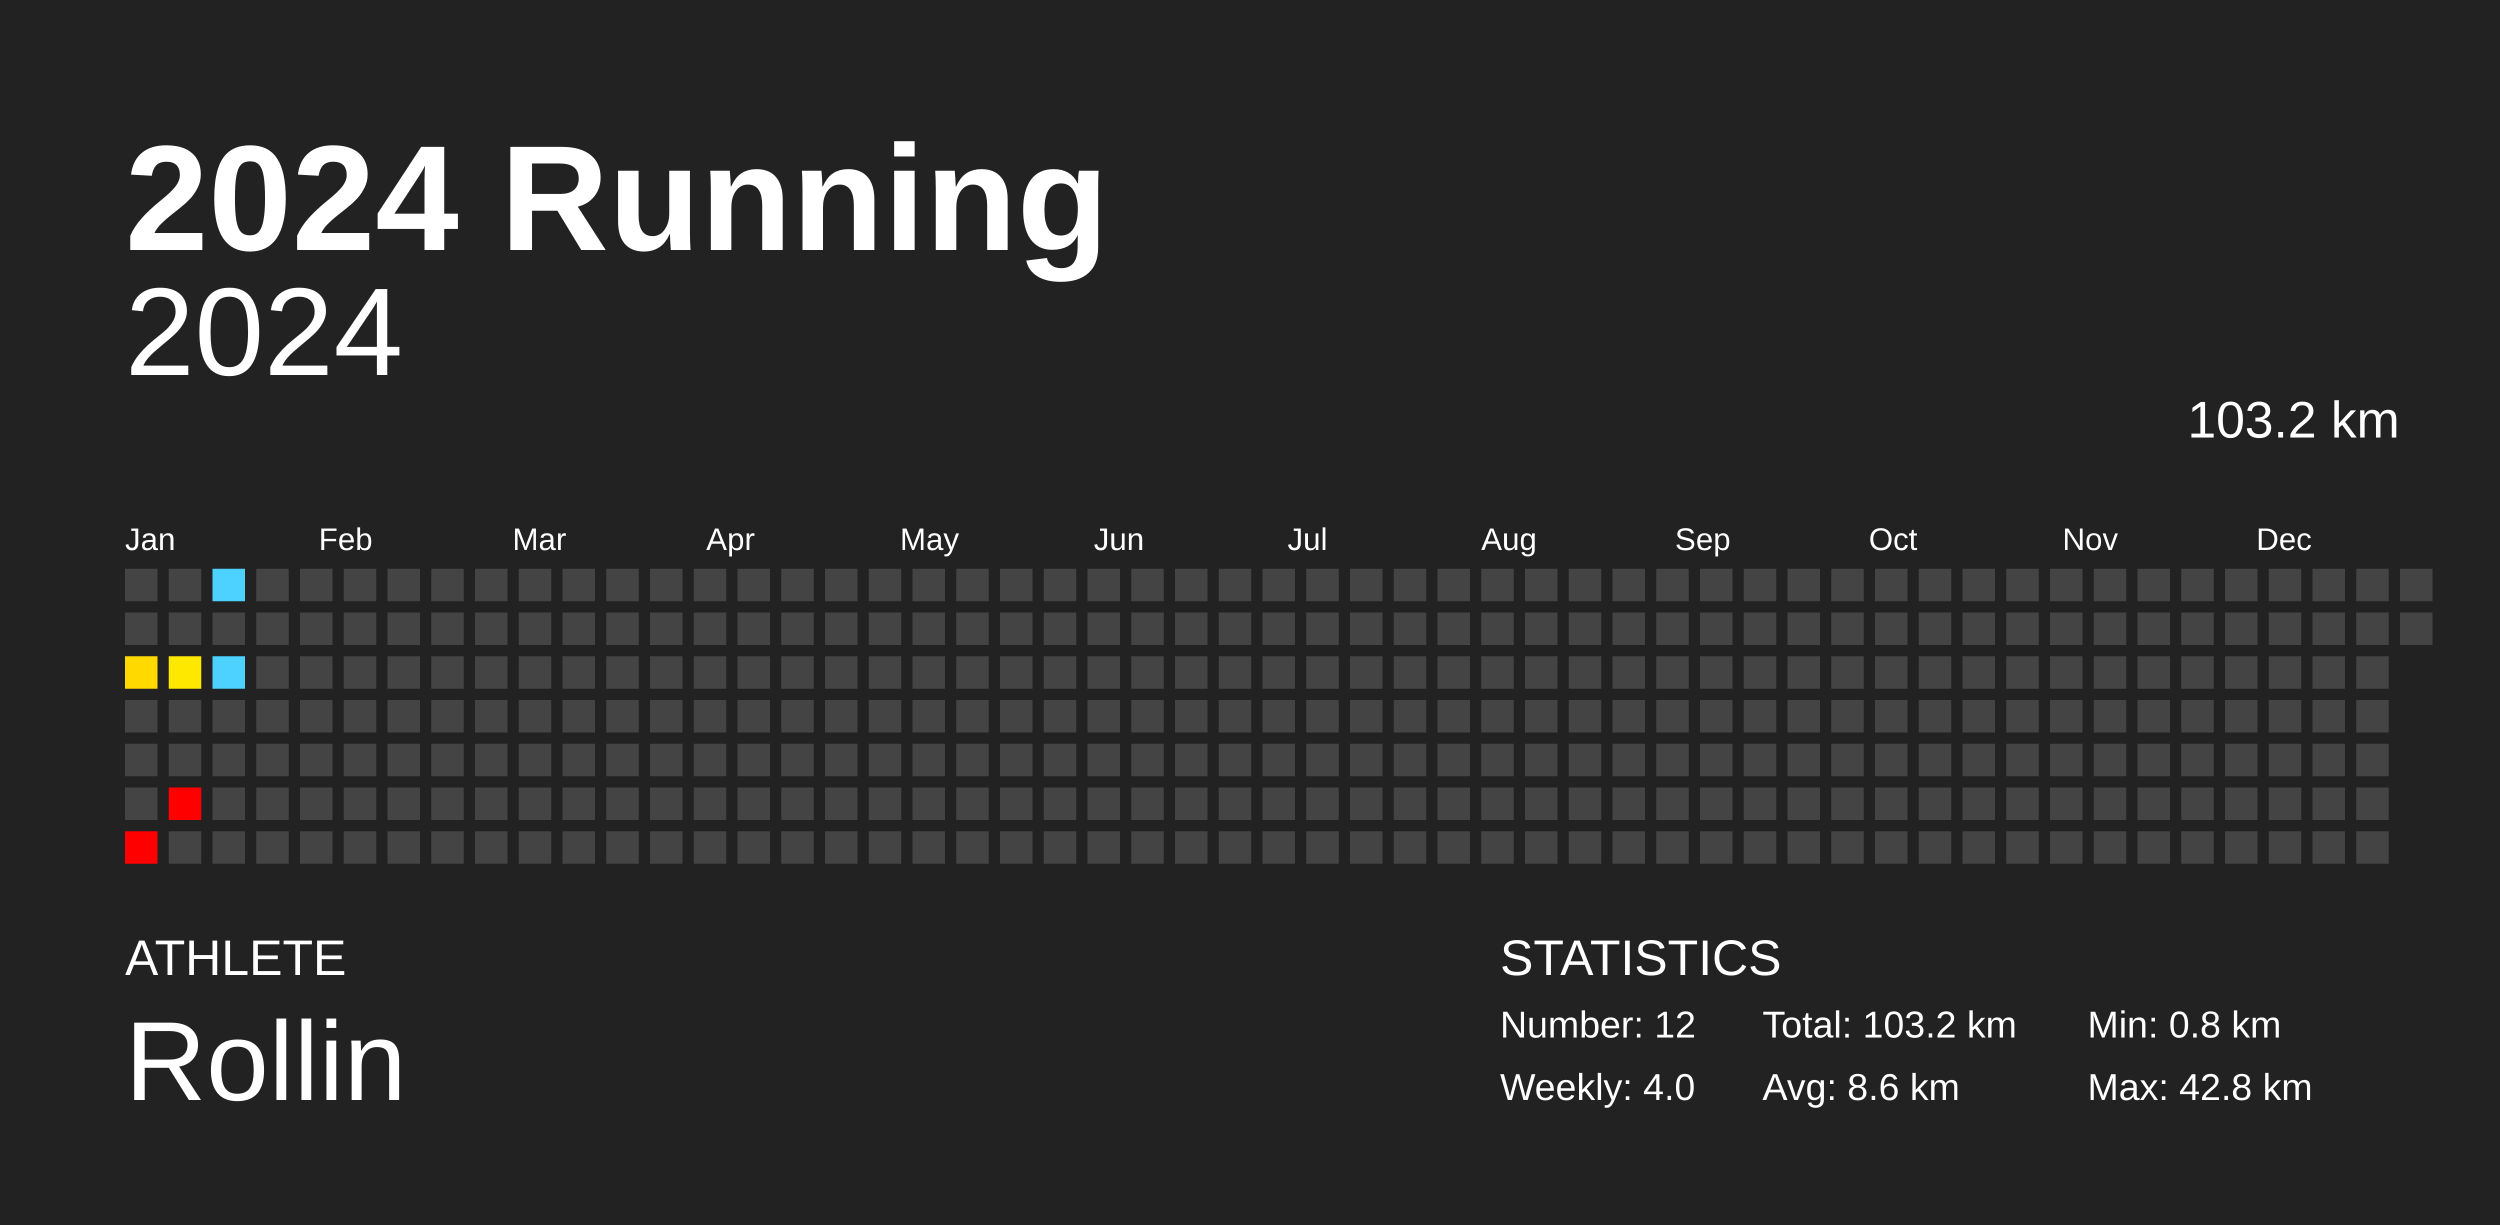
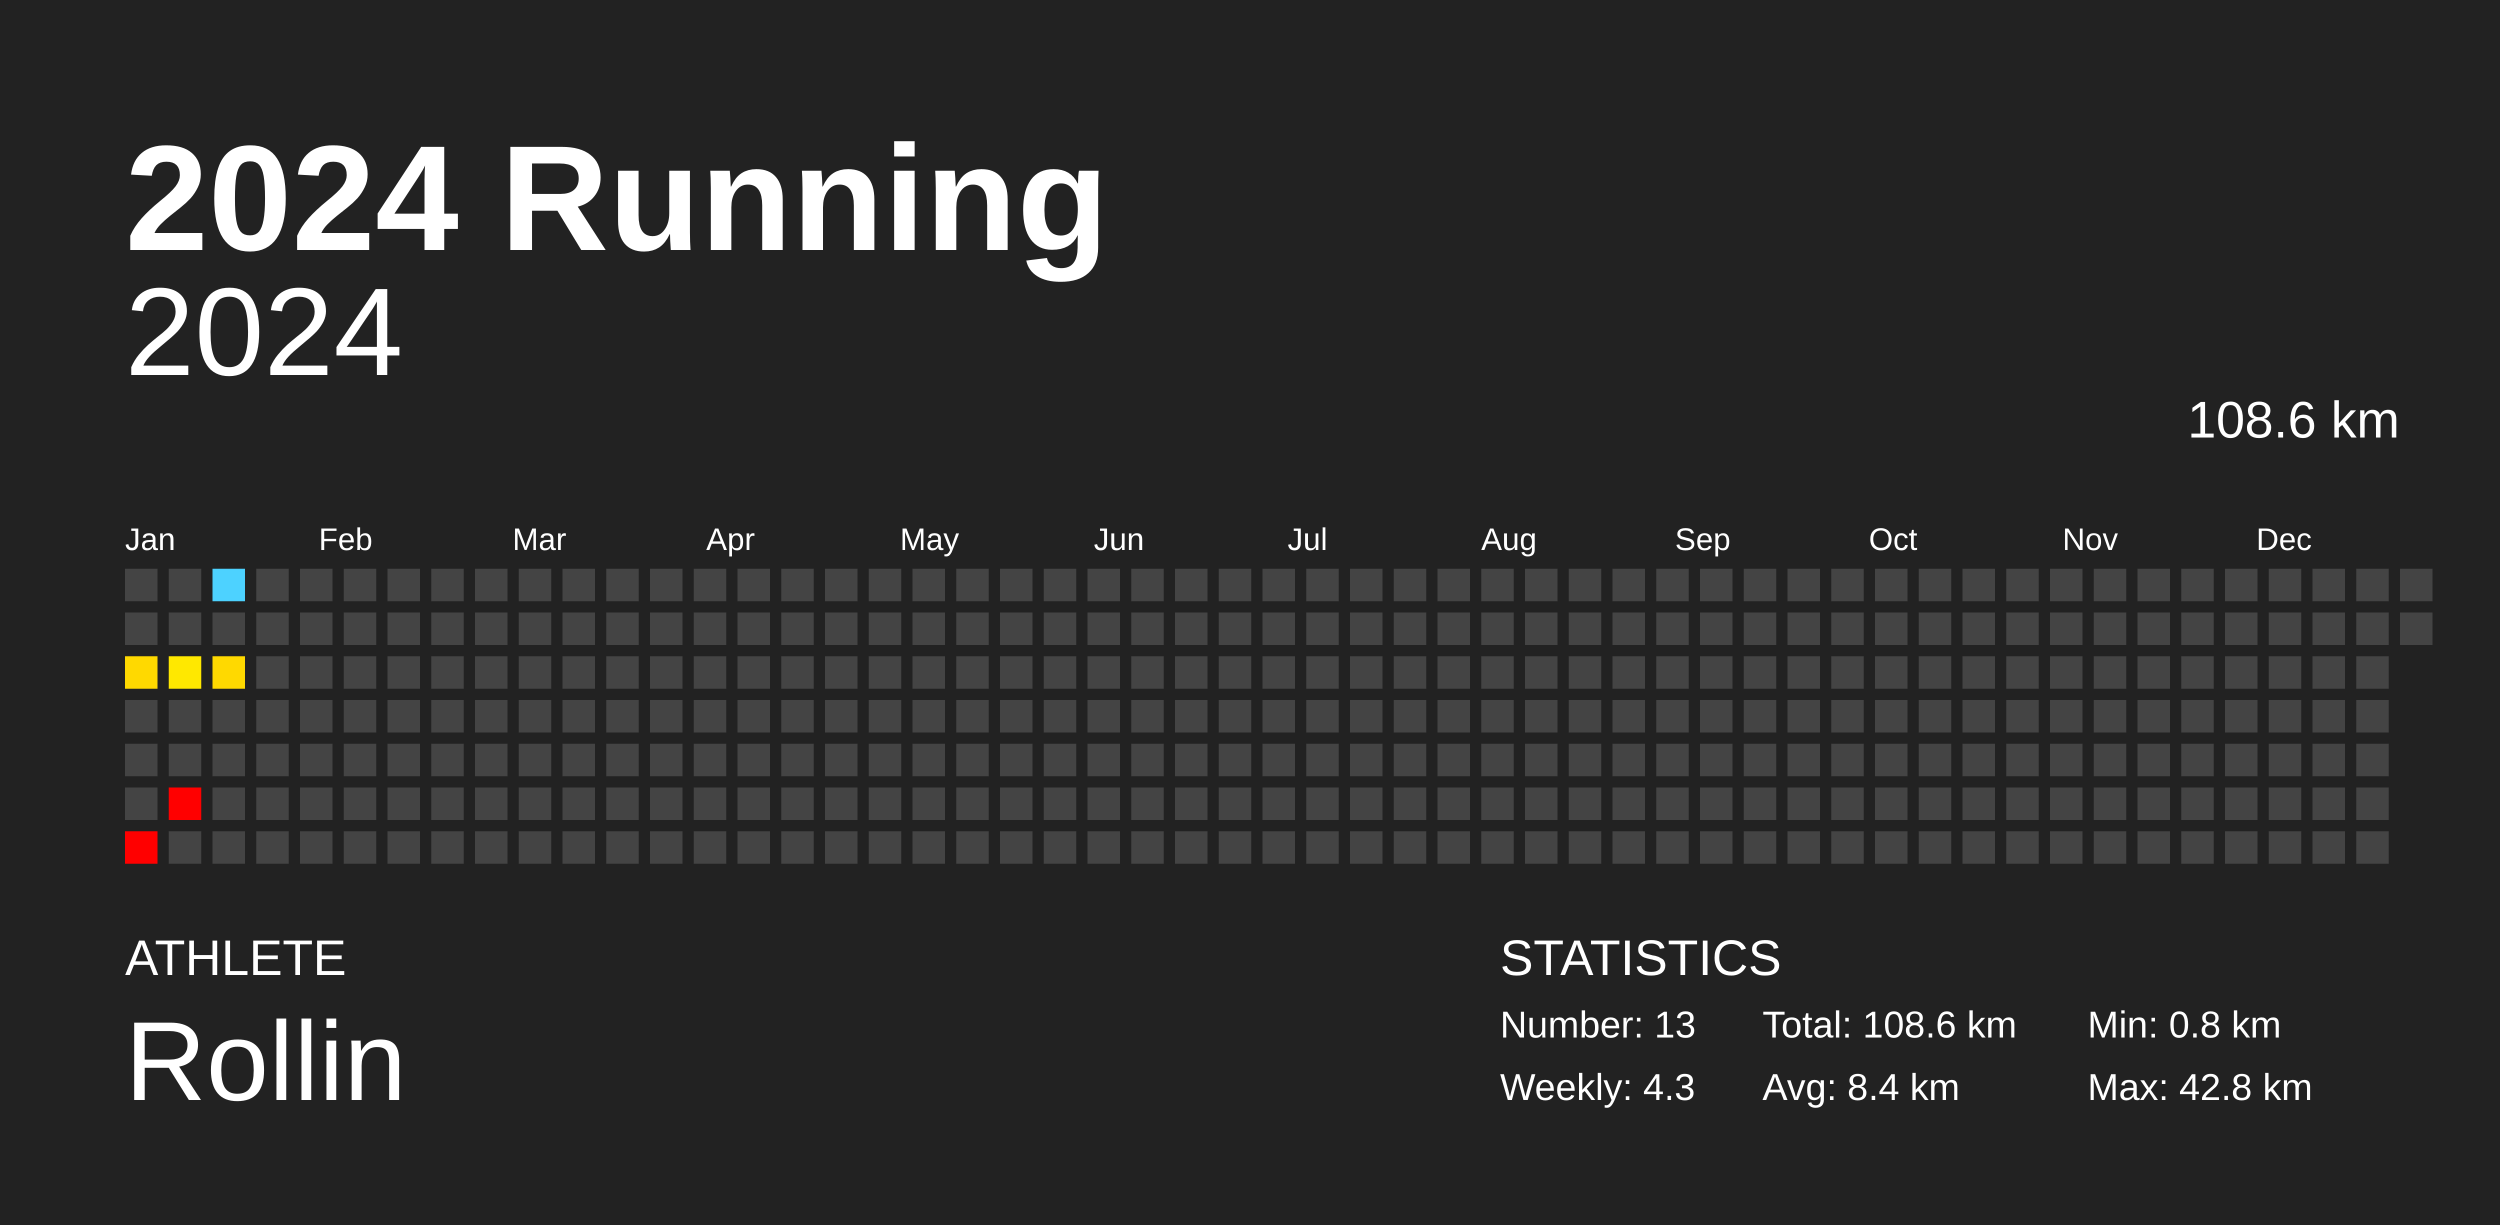
<svg xmlns="http://www.w3.org/2000/svg" baseProfile="full" height="98mm" version="1.1" viewBox="0,0,200,98" width="200mm">
  <defs />
  <rect fill="#222222" height="98" width="200" x="0" y="0" />
  <text fill="#FFFFFF" style="font-size:12px; font-family:Arial; font-weight:bold;" x="10" y="20">2024 Running</text>
  <text fill="#FFFFFF" style="font-size:4px; font-family:Arial" x="10" y="78">ATHLETE</text>
  <text fill="#FFFFFF" style="font-size:9px; font-family:Arial" x="10" y="88">Rollin</text>
  <text fill="#FFFFFF" style="font-size:4px; font-family:Arial" x="120" y="78">STATISTICS</text>
-   <text fill="#FFFFFF" style="font-size:3px; font-family:Arial" x="120" y="83">Number: 12</text>
-   <text fill="#FFFFFF" style="font-size:3px; font-family:Arial" x="120" y="88">Weekly: 4.0</text>
-   <text fill="#FFFFFF" style="font-size:3px; font-family:Arial" x="141" y="83">Total: 103.2 km</text>
-   <text fill="#FFFFFF" style="font-size:3px; font-family:Arial" x="141" y="88">Avg: 8.6 km</text>
+   <text fill="#FFFFFF" style="font-size:3px; font-family:Arial" x="120" y="83">Number: 13</text>
+   <text fill="#FFFFFF" style="font-size:3px; font-family:Arial" x="120" y="88">Weekly: 4.3</text>
+   <text fill="#FFFFFF" style="font-size:3px; font-family:Arial" x="141" y="83">Total: 108.6 km</text>
+   <text fill="#FFFFFF" style="font-size:3px; font-family:Arial" x="141" y="88">Avg: 8.4 km</text>
  <text fill="#FFFFFF" style="font-size:3px; font-family:Arial" x="167" y="83">Min: 0.8 km</text>
  <text fill="#FFFFFF" style="font-size:3px; font-family:Arial" x="167" y="88">Max: 42.8 km</text>
  <text alignment-baseline="hanging" fill="#FFFFFF" style="font-size:10.0px; font-family:Arial;" x="10" y="30">2024</text>
-   <text alignment-baseline="hanging" fill="#FFFFFF" style="font-size:4.125px; font-family:Arial;" x="175" y="35">103.2 km</text>
+   <text alignment-baseline="hanging" fill="#FFFFFF" style="font-size:4.125px; font-family:Arial;" x="175" y="35">108.6 km</text>
  <text fill="#FFFFFF" style="font-size:2.5px; font-family:Arial" x="10.0" y="44">Jan</text>
  <text fill="#FFFFFF" style="font-size:2.5px; font-family:Arial" x="25.5" y="44">Feb</text>
  <text fill="#FFFFFF" style="font-size:2.5px; font-family:Arial" x="41.0" y="44">Mar</text>
  <text fill="#FFFFFF" style="font-size:2.5px; font-family:Arial" x="56.5" y="44">Apr</text>
  <text fill="#FFFFFF" style="font-size:2.5px; font-family:Arial" x="72.0" y="44">May</text>
  <text fill="#FFFFFF" style="font-size:2.5px; font-family:Arial" x="87.5" y="44">Jun</text>
  <text fill="#FFFFFF" style="font-size:2.5px; font-family:Arial" x="103.0" y="44">Jul</text>
  <text fill="#FFFFFF" style="font-size:2.5px; font-family:Arial" x="118.5" y="44">Aug</text>
  <text fill="#FFFFFF" style="font-size:2.5px; font-family:Arial" x="134.0" y="44">Sep</text>
  <text fill="#FFFFFF" style="font-size:2.5px; font-family:Arial" x="149.5" y="44">Oct</text>
  <text fill="#FFFFFF" style="font-size:2.5px; font-family:Arial" x="165.0" y="44">Nov</text>
  <text fill="#FFFFFF" style="font-size:2.5px; font-family:Arial" x="180.5" y="44">Dec</text>
  <rect fill="#444444" height="2.6" width="2.6" x="10.0" y="45.5" />
  <rect fill="#444444" height="2.6" width="2.6" x="10.0" y="49.0" />
  <rect fill="#ffd900" height="2.6" width="2.6" x="10.0" y="52.5" />
  <rect fill="#444444" height="2.6" width="2.6" x="10.0" y="56.0" />
  <rect fill="#444444" height="2.6" width="2.6" x="10.0" y="59.5" />
  <rect fill="#444444" height="2.6" width="2.6" x="10.0" y="63.0" />
  <rect fill="red" height="2.6" width="2.6" x="10.0" y="66.5" />
  <rect fill="#444444" height="2.6" width="2.6" x="13.5" y="45.5" />
  <rect fill="#444444" height="2.6" width="2.6" x="13.5" y="49.0" />
  <rect fill="#ffe800" height="2.6" width="2.6" x="13.5" y="52.5" />
  <rect fill="#444444" height="2.6" width="2.6" x="13.5" y="56.0" />
  <rect fill="#444444" height="2.6" width="2.6" x="13.5" y="59.5" />
  <rect fill="red" height="2.6" width="2.6" x="13.5" y="63.0" />
  <rect fill="#444444" height="2.6" width="2.6" x="13.5" y="66.5" />
  <rect fill="#4dd2ff" height="2.6" width="2.6" x="17.0" y="45.5" />
  <rect fill="#444444" height="2.6" width="2.6" x="17.0" y="49.0" />
-   <rect fill="#4dd2ff" height="2.6" width="2.6" x="17.0" y="52.5" />
+   <rect fill="#ffd900" height="2.6" width="2.6" x="17.0" y="52.5" />
  <rect fill="#444444" height="2.6" width="2.6" x="17.0" y="56.0" />
  <rect fill="#444444" height="2.6" width="2.6" x="17.0" y="59.5" />
  <rect fill="#444444" height="2.6" width="2.6" x="17.0" y="63.0" />
  <rect fill="#444444" height="2.6" width="2.6" x="17.0" y="66.5" />
  <rect fill="#444444" height="2.6" width="2.6" x="20.5" y="45.5" />
  <rect fill="#444444" height="2.6" width="2.6" x="20.5" y="49.0" />
  <rect fill="#444444" height="2.6" width="2.6" x="20.5" y="52.5" />
  <rect fill="#444444" height="2.6" width="2.6" x="20.5" y="56.0" />
  <rect fill="#444444" height="2.6" width="2.6" x="20.5" y="59.5" />
  <rect fill="#444444" height="2.6" width="2.6" x="20.5" y="63.0" />
  <rect fill="#444444" height="2.6" width="2.6" x="20.5" y="66.5" />
  <rect fill="#444444" height="2.6" width="2.6" x="24.0" y="45.5" />
  <rect fill="#444444" height="2.6" width="2.6" x="24.0" y="49.0" />
  <rect fill="#444444" height="2.6" width="2.6" x="24.0" y="52.5" />
  <rect fill="#444444" height="2.6" width="2.6" x="24.0" y="56.0" />
  <rect fill="#444444" height="2.6" width="2.6" x="24.0" y="59.5" />
  <rect fill="#444444" height="2.6" width="2.6" x="24.0" y="63.0" />
  <rect fill="#444444" height="2.6" width="2.6" x="24.0" y="66.5" />
  <rect fill="#444444" height="2.6" width="2.6" x="27.5" y="45.5" />
  <rect fill="#444444" height="2.6" width="2.6" x="27.5" y="49.0" />
  <rect fill="#444444" height="2.6" width="2.6" x="27.5" y="52.5" />
  <rect fill="#444444" height="2.6" width="2.6" x="27.5" y="56.0" />
  <rect fill="#444444" height="2.6" width="2.6" x="27.5" y="59.5" />
  <rect fill="#444444" height="2.6" width="2.6" x="27.5" y="63.0" />
  <rect fill="#444444" height="2.6" width="2.6" x="27.5" y="66.5" />
  <rect fill="#444444" height="2.6" width="2.6" x="31.0" y="45.5" />
  <rect fill="#444444" height="2.6" width="2.6" x="31.0" y="49.0" />
  <rect fill="#444444" height="2.6" width="2.6" x="31.0" y="52.5" />
  <rect fill="#444444" height="2.6" width="2.6" x="31.0" y="56.0" />
  <rect fill="#444444" height="2.6" width="2.6" x="31.0" y="59.5" />
  <rect fill="#444444" height="2.6" width="2.6" x="31.0" y="63.0" />
  <rect fill="#444444" height="2.6" width="2.6" x="31.0" y="66.5" />
  <rect fill="#444444" height="2.6" width="2.6" x="34.5" y="45.5" />
  <rect fill="#444444" height="2.6" width="2.6" x="34.5" y="49.0" />
  <rect fill="#444444" height="2.6" width="2.6" x="34.5" y="52.5" />
  <rect fill="#444444" height="2.6" width="2.6" x="34.5" y="56.0" />
  <rect fill="#444444" height="2.6" width="2.6" x="34.5" y="59.5" />
  <rect fill="#444444" height="2.6" width="2.6" x="34.5" y="63.0" />
  <rect fill="#444444" height="2.6" width="2.6" x="34.5" y="66.5" />
  <rect fill="#444444" height="2.6" width="2.6" x="38.0" y="45.5" />
  <rect fill="#444444" height="2.6" width="2.6" x="38.0" y="49.0" />
  <rect fill="#444444" height="2.6" width="2.6" x="38.0" y="52.5" />
  <rect fill="#444444" height="2.6" width="2.6" x="38.0" y="56.0" />
  <rect fill="#444444" height="2.6" width="2.6" x="38.0" y="59.5" />
  <rect fill="#444444" height="2.6" width="2.6" x="38.0" y="63.0" />
  <rect fill="#444444" height="2.6" width="2.6" x="38.0" y="66.5" />
  <rect fill="#444444" height="2.6" width="2.6" x="41.5" y="45.5" />
  <rect fill="#444444" height="2.6" width="2.6" x="41.5" y="49.0" />
  <rect fill="#444444" height="2.6" width="2.6" x="41.5" y="52.5" />
  <rect fill="#444444" height="2.6" width="2.6" x="41.5" y="56.0" />
  <rect fill="#444444" height="2.6" width="2.6" x="41.5" y="59.5" />
  <rect fill="#444444" height="2.6" width="2.6" x="41.5" y="63.0" />
  <rect fill="#444444" height="2.6" width="2.6" x="41.5" y="66.5" />
  <rect fill="#444444" height="2.6" width="2.6" x="45.0" y="45.5" />
  <rect fill="#444444" height="2.6" width="2.6" x="45.0" y="49.0" />
  <rect fill="#444444" height="2.6" width="2.6" x="45.0" y="52.5" />
  <rect fill="#444444" height="2.6" width="2.6" x="45.0" y="56.0" />
  <rect fill="#444444" height="2.6" width="2.6" x="45.0" y="59.5" />
  <rect fill="#444444" height="2.6" width="2.6" x="45.0" y="63.0" />
  <rect fill="#444444" height="2.6" width="2.6" x="45.0" y="66.5" />
  <rect fill="#444444" height="2.6" width="2.6" x="48.5" y="45.5" />
  <rect fill="#444444" height="2.6" width="2.6" x="48.5" y="49.0" />
  <rect fill="#444444" height="2.6" width="2.6" x="48.5" y="52.5" />
  <rect fill="#444444" height="2.6" width="2.6" x="48.5" y="56.0" />
  <rect fill="#444444" height="2.6" width="2.6" x="48.5" y="59.5" />
  <rect fill="#444444" height="2.6" width="2.6" x="48.5" y="63.0" />
  <rect fill="#444444" height="2.6" width="2.6" x="48.5" y="66.5" />
  <rect fill="#444444" height="2.6" width="2.6" x="52.0" y="45.5" />
  <rect fill="#444444" height="2.6" width="2.6" x="52.0" y="49.0" />
  <rect fill="#444444" height="2.6" width="2.6" x="52.0" y="52.5" />
  <rect fill="#444444" height="2.6" width="2.6" x="52.0" y="56.0" />
  <rect fill="#444444" height="2.6" width="2.6" x="52.0" y="59.5" />
  <rect fill="#444444" height="2.6" width="2.6" x="52.0" y="63.0" />
  <rect fill="#444444" height="2.6" width="2.6" x="52.0" y="66.5" />
  <rect fill="#444444" height="2.6" width="2.6" x="55.5" y="45.5" />
  <rect fill="#444444" height="2.6" width="2.6" x="55.5" y="49.0" />
  <rect fill="#444444" height="2.6" width="2.6" x="55.5" y="52.5" />
  <rect fill="#444444" height="2.6" width="2.6" x="55.5" y="56.0" />
  <rect fill="#444444" height="2.6" width="2.6" x="55.5" y="59.5" />
  <rect fill="#444444" height="2.6" width="2.6" x="55.5" y="63.0" />
  <rect fill="#444444" height="2.6" width="2.6" x="55.5" y="66.5" />
  <rect fill="#444444" height="2.6" width="2.6" x="59.0" y="45.5" />
  <rect fill="#444444" height="2.6" width="2.6" x="59.0" y="49.0" />
  <rect fill="#444444" height="2.6" width="2.6" x="59.0" y="52.5" />
  <rect fill="#444444" height="2.6" width="2.6" x="59.0" y="56.0" />
  <rect fill="#444444" height="2.6" width="2.6" x="59.0" y="59.5" />
  <rect fill="#444444" height="2.6" width="2.6" x="59.0" y="63.0" />
  <rect fill="#444444" height="2.6" width="2.6" x="59.0" y="66.5" />
  <rect fill="#444444" height="2.6" width="2.6" x="62.5" y="45.5" />
  <rect fill="#444444" height="2.6" width="2.6" x="62.5" y="49.0" />
  <rect fill="#444444" height="2.6" width="2.6" x="62.5" y="52.5" />
  <rect fill="#444444" height="2.6" width="2.6" x="62.5" y="56.0" />
  <rect fill="#444444" height="2.6" width="2.6" x="62.5" y="59.5" />
  <rect fill="#444444" height="2.6" width="2.6" x="62.5" y="63.0" />
  <rect fill="#444444" height="2.6" width="2.6" x="62.5" y="66.5" />
  <rect fill="#444444" height="2.6" width="2.6" x="66.0" y="45.5" />
  <rect fill="#444444" height="2.6" width="2.6" x="66.0" y="49.0" />
  <rect fill="#444444" height="2.6" width="2.6" x="66.0" y="52.5" />
  <rect fill="#444444" height="2.6" width="2.6" x="66.0" y="56.0" />
  <rect fill="#444444" height="2.6" width="2.6" x="66.0" y="59.5" />
  <rect fill="#444444" height="2.6" width="2.6" x="66.0" y="63.0" />
  <rect fill="#444444" height="2.6" width="2.6" x="66.0" y="66.5" />
  <rect fill="#444444" height="2.6" width="2.6" x="69.5" y="45.5" />
  <rect fill="#444444" height="2.6" width="2.6" x="69.5" y="49.0" />
  <rect fill="#444444" height="2.6" width="2.6" x="69.5" y="52.5" />
  <rect fill="#444444" height="2.6" width="2.6" x="69.5" y="56.0" />
  <rect fill="#444444" height="2.6" width="2.6" x="69.5" y="59.5" />
  <rect fill="#444444" height="2.6" width="2.6" x="69.5" y="63.0" />
  <rect fill="#444444" height="2.6" width="2.6" x="69.5" y="66.5" />
  <rect fill="#444444" height="2.6" width="2.6" x="73.0" y="45.5" />
  <rect fill="#444444" height="2.6" width="2.6" x="73.0" y="49.0" />
  <rect fill="#444444" height="2.6" width="2.6" x="73.0" y="52.5" />
  <rect fill="#444444" height="2.6" width="2.6" x="73.0" y="56.0" />
  <rect fill="#444444" height="2.6" width="2.6" x="73.0" y="59.5" />
  <rect fill="#444444" height="2.6" width="2.6" x="73.0" y="63.0" />
  <rect fill="#444444" height="2.6" width="2.6" x="73.0" y="66.5" />
  <rect fill="#444444" height="2.6" width="2.6" x="76.5" y="45.5" />
  <rect fill="#444444" height="2.6" width="2.6" x="76.5" y="49.0" />
  <rect fill="#444444" height="2.6" width="2.6" x="76.5" y="52.5" />
  <rect fill="#444444" height="2.6" width="2.6" x="76.5" y="56.0" />
  <rect fill="#444444" height="2.6" width="2.6" x="76.5" y="59.5" />
  <rect fill="#444444" height="2.6" width="2.6" x="76.5" y="63.0" />
  <rect fill="#444444" height="2.6" width="2.6" x="76.5" y="66.5" />
  <rect fill="#444444" height="2.6" width="2.6" x="80.0" y="45.5" />
  <rect fill="#444444" height="2.6" width="2.6" x="80.0" y="49.0" />
  <rect fill="#444444" height="2.6" width="2.6" x="80.0" y="52.5" />
  <rect fill="#444444" height="2.6" width="2.6" x="80.0" y="56.0" />
  <rect fill="#444444" height="2.6" width="2.6" x="80.0" y="59.5" />
  <rect fill="#444444" height="2.6" width="2.6" x="80.0" y="63.0" />
  <rect fill="#444444" height="2.6" width="2.6" x="80.0" y="66.5" />
  <rect fill="#444444" height="2.6" width="2.6" x="83.5" y="45.5" />
  <rect fill="#444444" height="2.6" width="2.6" x="83.5" y="49.0" />
  <rect fill="#444444" height="2.6" width="2.6" x="83.5" y="52.5" />
  <rect fill="#444444" height="2.6" width="2.6" x="83.5" y="56.0" />
  <rect fill="#444444" height="2.6" width="2.6" x="83.5" y="59.5" />
  <rect fill="#444444" height="2.6" width="2.6" x="83.5" y="63.0" />
  <rect fill="#444444" height="2.6" width="2.6" x="83.5" y="66.5" />
  <rect fill="#444444" height="2.6" width="2.6" x="87.0" y="45.5" />
  <rect fill="#444444" height="2.6" width="2.6" x="87.0" y="49.0" />
  <rect fill="#444444" height="2.6" width="2.6" x="87.0" y="52.5" />
  <rect fill="#444444" height="2.6" width="2.6" x="87.0" y="56.0" />
  <rect fill="#444444" height="2.6" width="2.6" x="87.0" y="59.5" />
  <rect fill="#444444" height="2.6" width="2.6" x="87.0" y="63.0" />
  <rect fill="#444444" height="2.6" width="2.6" x="87.0" y="66.5" />
  <rect fill="#444444" height="2.6" width="2.6" x="90.5" y="45.5" />
  <rect fill="#444444" height="2.6" width="2.6" x="90.5" y="49.0" />
  <rect fill="#444444" height="2.6" width="2.6" x="90.5" y="52.5" />
  <rect fill="#444444" height="2.6" width="2.6" x="90.5" y="56.0" />
  <rect fill="#444444" height="2.6" width="2.6" x="90.5" y="59.5" />
  <rect fill="#444444" height="2.6" width="2.6" x="90.5" y="63.0" />
  <rect fill="#444444" height="2.6" width="2.6" x="90.5" y="66.5" />
  <rect fill="#444444" height="2.6" width="2.6" x="94.0" y="45.5" />
  <rect fill="#444444" height="2.6" width="2.6" x="94.0" y="49.0" />
  <rect fill="#444444" height="2.6" width="2.6" x="94.0" y="52.5" />
  <rect fill="#444444" height="2.6" width="2.6" x="94.0" y="56.0" />
  <rect fill="#444444" height="2.6" width="2.6" x="94.0" y="59.5" />
  <rect fill="#444444" height="2.6" width="2.6" x="94.0" y="63.0" />
  <rect fill="#444444" height="2.6" width="2.6" x="94.0" y="66.5" />
  <rect fill="#444444" height="2.6" width="2.6" x="97.5" y="45.5" />
  <rect fill="#444444" height="2.6" width="2.6" x="97.5" y="49.0" />
  <rect fill="#444444" height="2.6" width="2.6" x="97.5" y="52.5" />
  <rect fill="#444444" height="2.6" width="2.6" x="97.5" y="56.0" />
  <rect fill="#444444" height="2.6" width="2.6" x="97.5" y="59.5" />
  <rect fill="#444444" height="2.6" width="2.6" x="97.5" y="63.0" />
  <rect fill="#444444" height="2.6" width="2.6" x="97.5" y="66.5" />
  <rect fill="#444444" height="2.6" width="2.6" x="101.0" y="45.5" />
  <rect fill="#444444" height="2.6" width="2.6" x="101.0" y="49.0" />
  <rect fill="#444444" height="2.6" width="2.6" x="101.0" y="52.5" />
  <rect fill="#444444" height="2.6" width="2.6" x="101.0" y="56.0" />
  <rect fill="#444444" height="2.6" width="2.6" x="101.0" y="59.5" />
  <rect fill="#444444" height="2.6" width="2.6" x="101.0" y="63.0" />
  <rect fill="#444444" height="2.6" width="2.6" x="101.0" y="66.5" />
  <rect fill="#444444" height="2.6" width="2.6" x="104.5" y="45.5" />
  <rect fill="#444444" height="2.6" width="2.6" x="104.5" y="49.0" />
  <rect fill="#444444" height="2.6" width="2.6" x="104.5" y="52.5" />
  <rect fill="#444444" height="2.6" width="2.6" x="104.5" y="56.0" />
  <rect fill="#444444" height="2.6" width="2.6" x="104.5" y="59.5" />
  <rect fill="#444444" height="2.6" width="2.6" x="104.5" y="63.0" />
  <rect fill="#444444" height="2.6" width="2.6" x="104.5" y="66.5" />
  <rect fill="#444444" height="2.6" width="2.6" x="108.0" y="45.5" />
  <rect fill="#444444" height="2.6" width="2.6" x="108.0" y="49.0" />
  <rect fill="#444444" height="2.6" width="2.6" x="108.0" y="52.5" />
  <rect fill="#444444" height="2.6" width="2.6" x="108.0" y="56.0" />
  <rect fill="#444444" height="2.6" width="2.6" x="108.0" y="59.5" />
  <rect fill="#444444" height="2.6" width="2.6" x="108.0" y="63.0" />
  <rect fill="#444444" height="2.6" width="2.6" x="108.0" y="66.5" />
  <rect fill="#444444" height="2.6" width="2.6" x="111.5" y="45.5" />
  <rect fill="#444444" height="2.6" width="2.6" x="111.5" y="49.0" />
  <rect fill="#444444" height="2.6" width="2.6" x="111.5" y="52.5" />
  <rect fill="#444444" height="2.6" width="2.6" x="111.5" y="56.0" />
  <rect fill="#444444" height="2.6" width="2.6" x="111.5" y="59.5" />
  <rect fill="#444444" height="2.6" width="2.6" x="111.5" y="63.0" />
  <rect fill="#444444" height="2.6" width="2.6" x="111.5" y="66.5" />
  <rect fill="#444444" height="2.6" width="2.6" x="115.0" y="45.5" />
  <rect fill="#444444" height="2.6" width="2.6" x="115.0" y="49.0" />
  <rect fill="#444444" height="2.6" width="2.6" x="115.0" y="52.5" />
  <rect fill="#444444" height="2.6" width="2.6" x="115.0" y="56.0" />
  <rect fill="#444444" height="2.6" width="2.6" x="115.0" y="59.5" />
  <rect fill="#444444" height="2.6" width="2.6" x="115.0" y="63.0" />
  <rect fill="#444444" height="2.6" width="2.6" x="115.0" y="66.5" />
  <rect fill="#444444" height="2.6" width="2.6" x="118.5" y="45.5" />
  <rect fill="#444444" height="2.6" width="2.6" x="118.5" y="49.0" />
  <rect fill="#444444" height="2.6" width="2.6" x="118.5" y="52.5" />
  <rect fill="#444444" height="2.6" width="2.6" x="118.5" y="56.0" />
  <rect fill="#444444" height="2.6" width="2.6" x="118.5" y="59.5" />
  <rect fill="#444444" height="2.6" width="2.6" x="118.5" y="63.0" />
  <rect fill="#444444" height="2.6" width="2.6" x="118.5" y="66.5" />
  <rect fill="#444444" height="2.6" width="2.6" x="122.0" y="45.5" />
  <rect fill="#444444" height="2.6" width="2.6" x="122.0" y="49.0" />
  <rect fill="#444444" height="2.6" width="2.6" x="122.0" y="52.5" />
  <rect fill="#444444" height="2.6" width="2.6" x="122.0" y="56.0" />
  <rect fill="#444444" height="2.6" width="2.6" x="122.0" y="59.5" />
  <rect fill="#444444" height="2.6" width="2.6" x="122.0" y="63.0" />
  <rect fill="#444444" height="2.6" width="2.6" x="122.0" y="66.5" />
  <rect fill="#444444" height="2.6" width="2.6" x="125.5" y="45.5" />
  <rect fill="#444444" height="2.6" width="2.6" x="125.5" y="49.0" />
  <rect fill="#444444" height="2.6" width="2.6" x="125.5" y="52.5" />
  <rect fill="#444444" height="2.6" width="2.6" x="125.5" y="56.0" />
  <rect fill="#444444" height="2.6" width="2.6" x="125.5" y="59.5" />
  <rect fill="#444444" height="2.6" width="2.6" x="125.5" y="63.0" />
  <rect fill="#444444" height="2.6" width="2.6" x="125.5" y="66.5" />
  <rect fill="#444444" height="2.6" width="2.6" x="129.0" y="45.5" />
  <rect fill="#444444" height="2.6" width="2.6" x="129.0" y="49.0" />
  <rect fill="#444444" height="2.6" width="2.6" x="129.0" y="52.5" />
  <rect fill="#444444" height="2.6" width="2.6" x="129.0" y="56.0" />
  <rect fill="#444444" height="2.6" width="2.6" x="129.0" y="59.5" />
  <rect fill="#444444" height="2.6" width="2.6" x="129.0" y="63.0" />
  <rect fill="#444444" height="2.6" width="2.6" x="129.0" y="66.5" />
  <rect fill="#444444" height="2.6" width="2.6" x="132.5" y="45.5" />
  <rect fill="#444444" height="2.6" width="2.6" x="132.5" y="49.0" />
  <rect fill="#444444" height="2.6" width="2.6" x="132.5" y="52.5" />
  <rect fill="#444444" height="2.6" width="2.6" x="132.5" y="56.0" />
  <rect fill="#444444" height="2.6" width="2.6" x="132.5" y="59.5" />
  <rect fill="#444444" height="2.6" width="2.6" x="132.5" y="63.0" />
  <rect fill="#444444" height="2.6" width="2.6" x="132.5" y="66.5" />
  <rect fill="#444444" height="2.6" width="2.6" x="136.0" y="45.5" />
  <rect fill="#444444" height="2.6" width="2.6" x="136.0" y="49.0" />
  <rect fill="#444444" height="2.6" width="2.6" x="136.0" y="52.5" />
  <rect fill="#444444" height="2.6" width="2.6" x="136.0" y="56.0" />
  <rect fill="#444444" height="2.6" width="2.6" x="136.0" y="59.5" />
  <rect fill="#444444" height="2.6" width="2.6" x="136.0" y="63.0" />
  <rect fill="#444444" height="2.6" width="2.6" x="136.0" y="66.5" />
  <rect fill="#444444" height="2.6" width="2.6" x="139.5" y="45.5" />
  <rect fill="#444444" height="2.6" width="2.6" x="139.5" y="49.0" />
  <rect fill="#444444" height="2.6" width="2.6" x="139.5" y="52.5" />
  <rect fill="#444444" height="2.6" width="2.6" x="139.5" y="56.0" />
  <rect fill="#444444" height="2.6" width="2.6" x="139.5" y="59.5" />
  <rect fill="#444444" height="2.6" width="2.6" x="139.5" y="63.0" />
  <rect fill="#444444" height="2.6" width="2.6" x="139.5" y="66.5" />
  <rect fill="#444444" height="2.6" width="2.6" x="143.0" y="45.5" />
  <rect fill="#444444" height="2.6" width="2.6" x="143.0" y="49.0" />
  <rect fill="#444444" height="2.6" width="2.6" x="143.0" y="52.5" />
  <rect fill="#444444" height="2.6" width="2.6" x="143.0" y="56.0" />
  <rect fill="#444444" height="2.6" width="2.6" x="143.0" y="59.5" />
  <rect fill="#444444" height="2.6" width="2.6" x="143.0" y="63.0" />
  <rect fill="#444444" height="2.6" width="2.6" x="143.0" y="66.5" />
  <rect fill="#444444" height="2.6" width="2.6" x="146.5" y="45.5" />
  <rect fill="#444444" height="2.6" width="2.6" x="146.5" y="49.0" />
  <rect fill="#444444" height="2.6" width="2.6" x="146.5" y="52.5" />
  <rect fill="#444444" height="2.6" width="2.6" x="146.5" y="56.0" />
  <rect fill="#444444" height="2.6" width="2.6" x="146.5" y="59.5" />
  <rect fill="#444444" height="2.6" width="2.6" x="146.5" y="63.0" />
  <rect fill="#444444" height="2.6" width="2.6" x="146.5" y="66.5" />
  <rect fill="#444444" height="2.6" width="2.6" x="150.0" y="45.5" />
  <rect fill="#444444" height="2.6" width="2.6" x="150.0" y="49.0" />
  <rect fill="#444444" height="2.6" width="2.6" x="150.0" y="52.5" />
  <rect fill="#444444" height="2.6" width="2.6" x="150.0" y="56.0" />
  <rect fill="#444444" height="2.6" width="2.6" x="150.0" y="59.5" />
  <rect fill="#444444" height="2.6" width="2.6" x="150.0" y="63.0" />
  <rect fill="#444444" height="2.6" width="2.6" x="150.0" y="66.5" />
  <rect fill="#444444" height="2.6" width="2.6" x="153.5" y="45.5" />
  <rect fill="#444444" height="2.6" width="2.6" x="153.5" y="49.0" />
  <rect fill="#444444" height="2.6" width="2.6" x="153.5" y="52.5" />
  <rect fill="#444444" height="2.6" width="2.6" x="153.5" y="56.0" />
  <rect fill="#444444" height="2.6" width="2.6" x="153.5" y="59.5" />
  <rect fill="#444444" height="2.6" width="2.6" x="153.5" y="63.0" />
  <rect fill="#444444" height="2.6" width="2.6" x="153.5" y="66.5" />
  <rect fill="#444444" height="2.6" width="2.6" x="157.0" y="45.5" />
  <rect fill="#444444" height="2.6" width="2.6" x="157.0" y="49.0" />
  <rect fill="#444444" height="2.6" width="2.6" x="157.0" y="52.5" />
  <rect fill="#444444" height="2.6" width="2.6" x="157.0" y="56.0" />
  <rect fill="#444444" height="2.6" width="2.6" x="157.0" y="59.5" />
  <rect fill="#444444" height="2.6" width="2.6" x="157.0" y="63.0" />
  <rect fill="#444444" height="2.6" width="2.6" x="157.0" y="66.5" />
  <rect fill="#444444" height="2.6" width="2.6" x="160.5" y="45.5" />
  <rect fill="#444444" height="2.6" width="2.6" x="160.5" y="49.0" />
  <rect fill="#444444" height="2.6" width="2.6" x="160.5" y="52.5" />
  <rect fill="#444444" height="2.6" width="2.6" x="160.5" y="56.0" />
  <rect fill="#444444" height="2.6" width="2.6" x="160.5" y="59.5" />
  <rect fill="#444444" height="2.6" width="2.6" x="160.5" y="63.0" />
  <rect fill="#444444" height="2.6" width="2.6" x="160.5" y="66.5" />
  <rect fill="#444444" height="2.6" width="2.6" x="164.0" y="45.5" />
  <rect fill="#444444" height="2.6" width="2.6" x="164.0" y="49.0" />
  <rect fill="#444444" height="2.6" width="2.6" x="164.0" y="52.5" />
  <rect fill="#444444" height="2.6" width="2.6" x="164.0" y="56.0" />
  <rect fill="#444444" height="2.6" width="2.6" x="164.0" y="59.5" />
  <rect fill="#444444" height="2.6" width="2.6" x="164.0" y="63.0" />
  <rect fill="#444444" height="2.6" width="2.6" x="164.0" y="66.5" />
  <rect fill="#444444" height="2.6" width="2.6" x="167.5" y="45.5" />
  <rect fill="#444444" height="2.6" width="2.6" x="167.5" y="49.0" />
  <rect fill="#444444" height="2.6" width="2.6" x="167.5" y="52.5" />
  <rect fill="#444444" height="2.6" width="2.6" x="167.5" y="56.0" />
  <rect fill="#444444" height="2.6" width="2.6" x="167.5" y="59.5" />
  <rect fill="#444444" height="2.6" width="2.6" x="167.5" y="63.0" />
  <rect fill="#444444" height="2.6" width="2.6" x="167.5" y="66.5" />
  <rect fill="#444444" height="2.6" width="2.6" x="171.0" y="45.5" />
  <rect fill="#444444" height="2.6" width="2.6" x="171.0" y="49.0" />
  <rect fill="#444444" height="2.6" width="2.6" x="171.0" y="52.5" />
  <rect fill="#444444" height="2.6" width="2.6" x="171.0" y="56.0" />
  <rect fill="#444444" height="2.6" width="2.6" x="171.0" y="59.5" />
  <rect fill="#444444" height="2.6" width="2.6" x="171.0" y="63.0" />
  <rect fill="#444444" height="2.6" width="2.6" x="171.0" y="66.5" />
  <rect fill="#444444" height="2.6" width="2.6" x="174.5" y="45.5" />
  <rect fill="#444444" height="2.6" width="2.6" x="174.5" y="49.0" />
  <rect fill="#444444" height="2.6" width="2.6" x="174.5" y="52.5" />
  <rect fill="#444444" height="2.6" width="2.6" x="174.5" y="56.0" />
  <rect fill="#444444" height="2.6" width="2.6" x="174.5" y="59.5" />
  <rect fill="#444444" height="2.6" width="2.6" x="174.5" y="63.0" />
  <rect fill="#444444" height="2.6" width="2.6" x="174.5" y="66.5" />
  <rect fill="#444444" height="2.6" width="2.6" x="178.0" y="45.5" />
  <rect fill="#444444" height="2.6" width="2.6" x="178.0" y="49.0" />
  <rect fill="#444444" height="2.6" width="2.6" x="178.0" y="52.5" />
  <rect fill="#444444" height="2.6" width="2.6" x="178.0" y="56.0" />
  <rect fill="#444444" height="2.6" width="2.6" x="178.0" y="59.5" />
  <rect fill="#444444" height="2.6" width="2.6" x="178.0" y="63.0" />
  <rect fill="#444444" height="2.6" width="2.6" x="178.0" y="66.5" />
  <rect fill="#444444" height="2.6" width="2.6" x="181.5" y="45.5" />
  <rect fill="#444444" height="2.6" width="2.6" x="181.5" y="49.0" />
  <rect fill="#444444" height="2.6" width="2.6" x="181.5" y="52.5" />
  <rect fill="#444444" height="2.6" width="2.6" x="181.5" y="56.0" />
  <rect fill="#444444" height="2.6" width="2.6" x="181.5" y="59.5" />
  <rect fill="#444444" height="2.6" width="2.6" x="181.5" y="63.0" />
  <rect fill="#444444" height="2.6" width="2.6" x="181.5" y="66.5" />
  <rect fill="#444444" height="2.6" width="2.6" x="185.0" y="45.5" />
  <rect fill="#444444" height="2.6" width="2.6" x="185.0" y="49.0" />
  <rect fill="#444444" height="2.6" width="2.6" x="185.0" y="52.5" />
  <rect fill="#444444" height="2.6" width="2.6" x="185.0" y="56.0" />
  <rect fill="#444444" height="2.6" width="2.6" x="185.0" y="59.5" />
  <rect fill="#444444" height="2.6" width="2.6" x="185.0" y="63.0" />
  <rect fill="#444444" height="2.6" width="2.6" x="185.0" y="66.5" />
  <rect fill="#444444" height="2.6" width="2.6" x="188.5" y="45.5" />
  <rect fill="#444444" height="2.6" width="2.6" x="188.5" y="49.0" />
  <rect fill="#444444" height="2.6" width="2.6" x="188.5" y="52.5" />
  <rect fill="#444444" height="2.6" width="2.6" x="188.5" y="56.0" />
  <rect fill="#444444" height="2.6" width="2.6" x="188.5" y="59.5" />
  <rect fill="#444444" height="2.6" width="2.6" x="188.5" y="63.0" />
  <rect fill="#444444" height="2.6" width="2.6" x="188.5" y="66.5" />
  <rect fill="#444444" height="2.6" width="2.6" x="192.0" y="45.5" />
  <rect fill="#444444" height="2.6" width="2.6" x="192.0" y="49.0" />
</svg>
